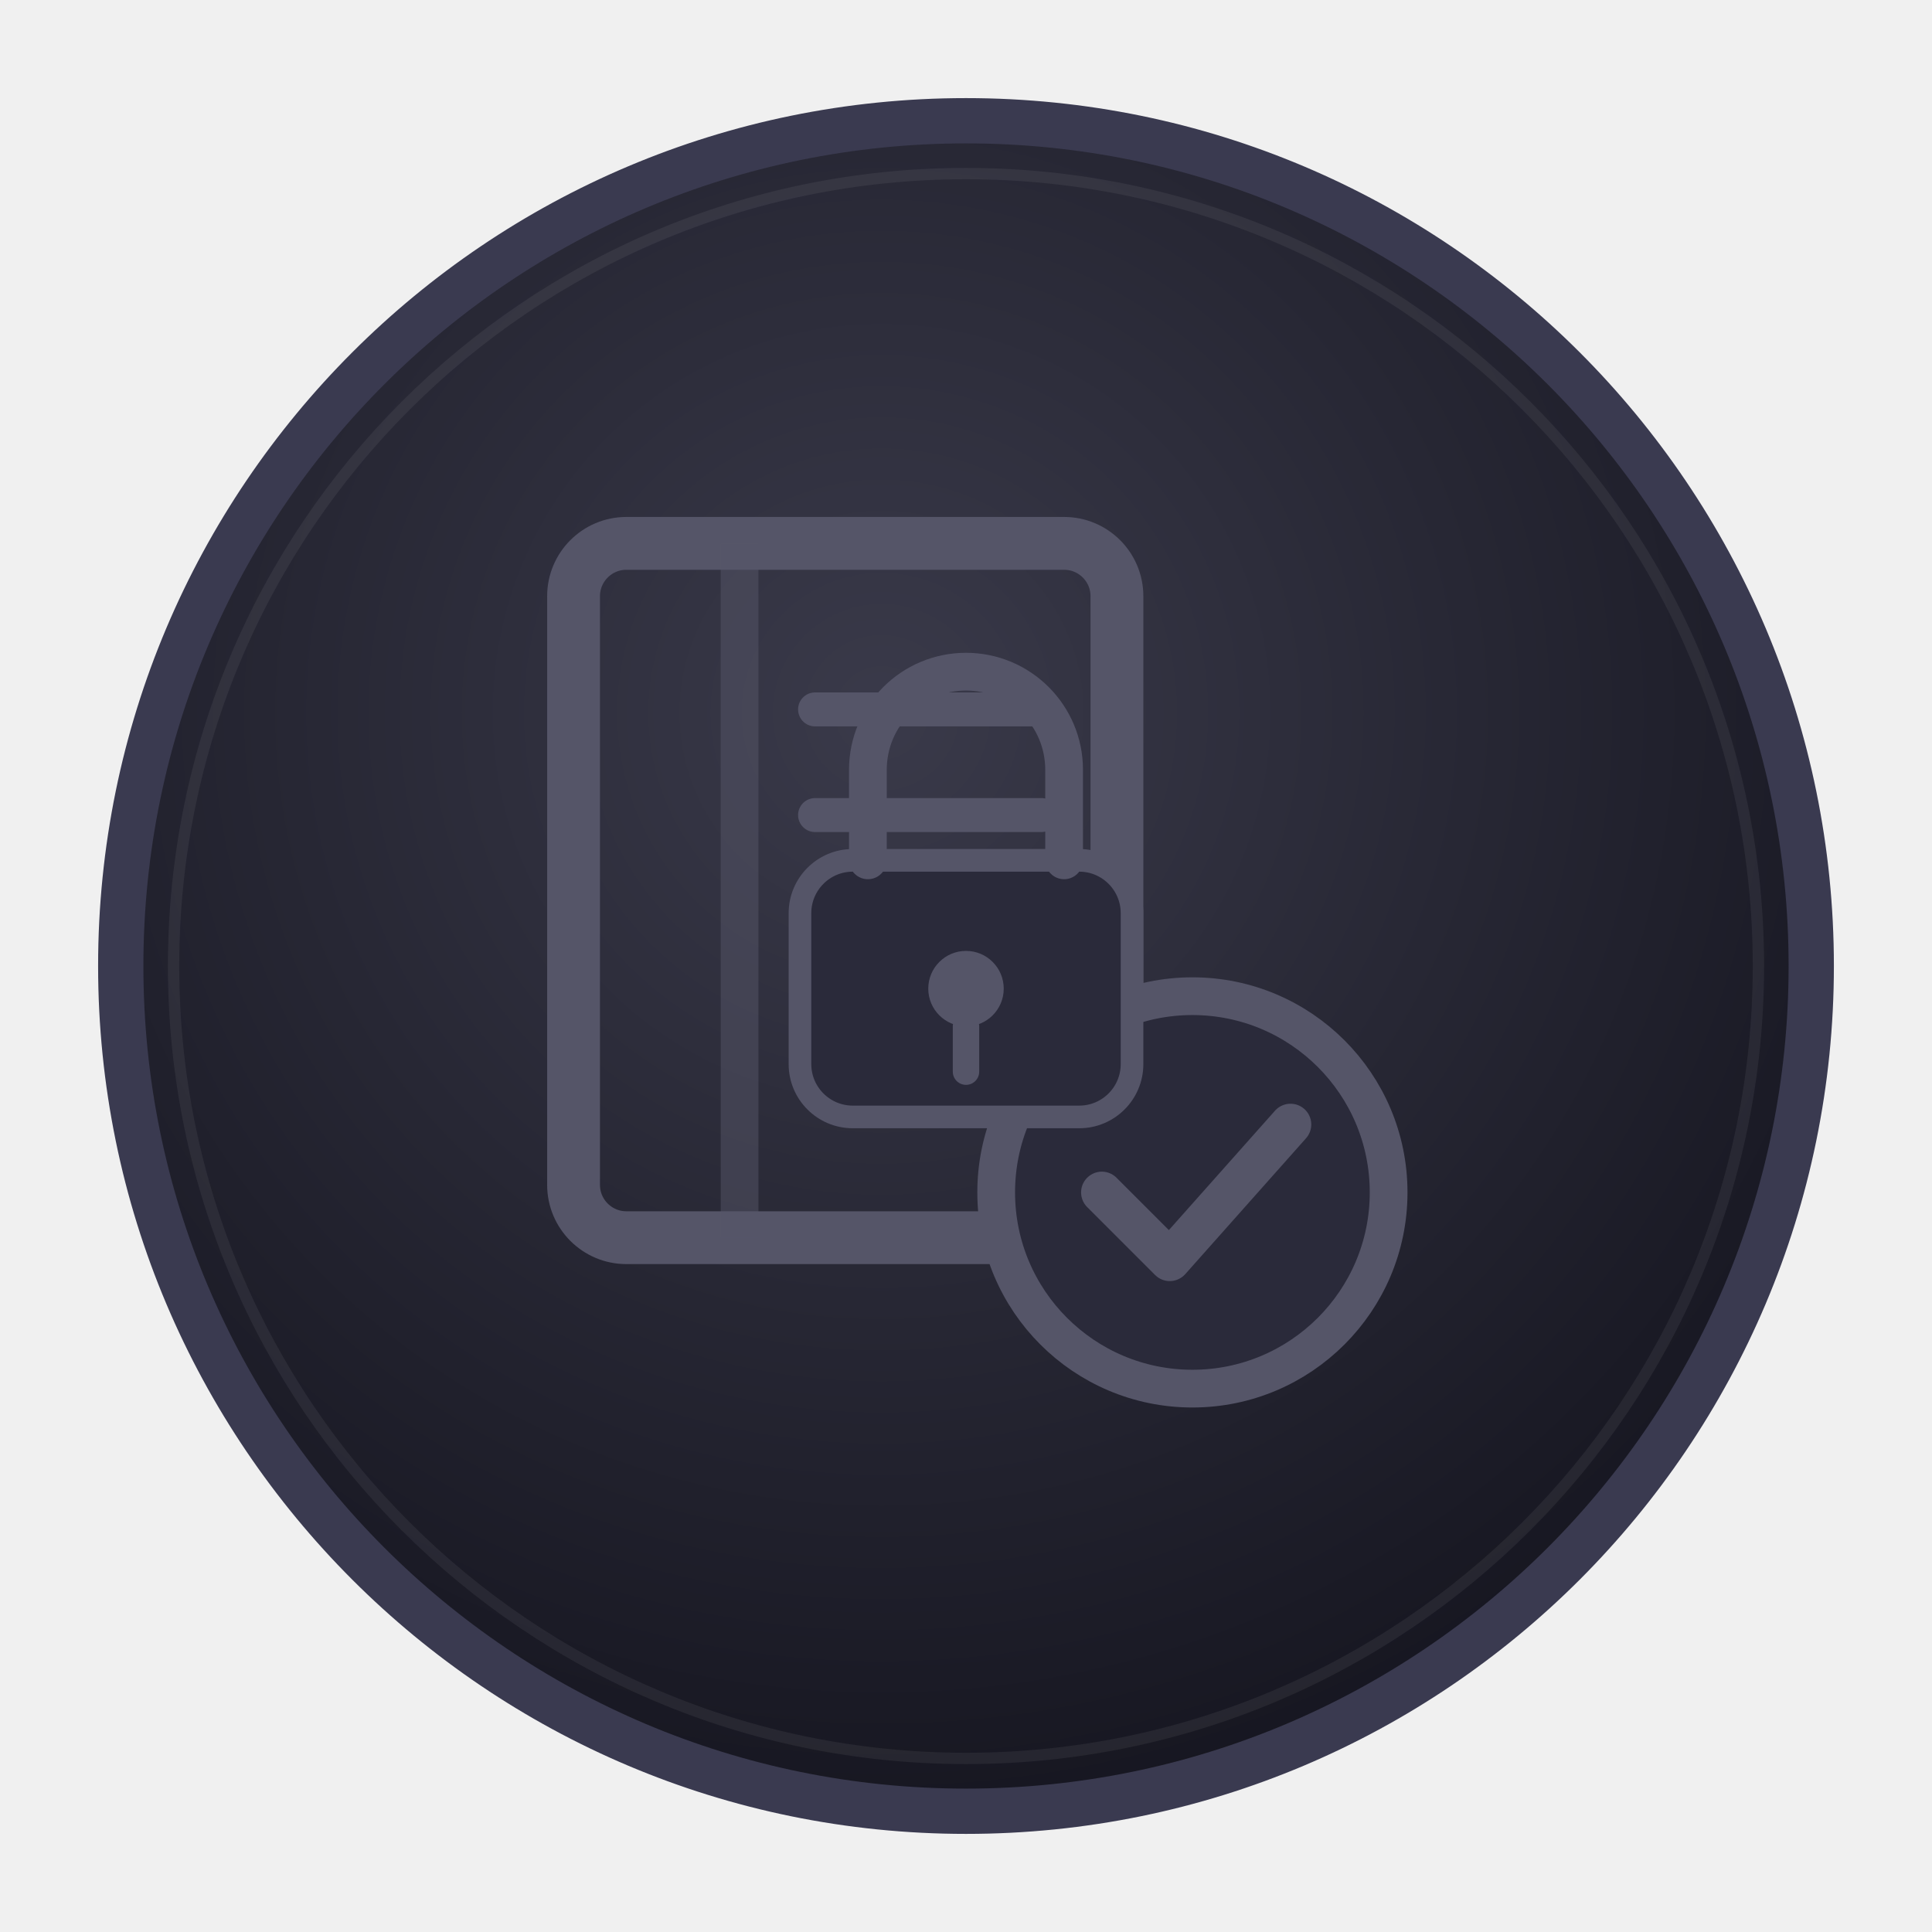
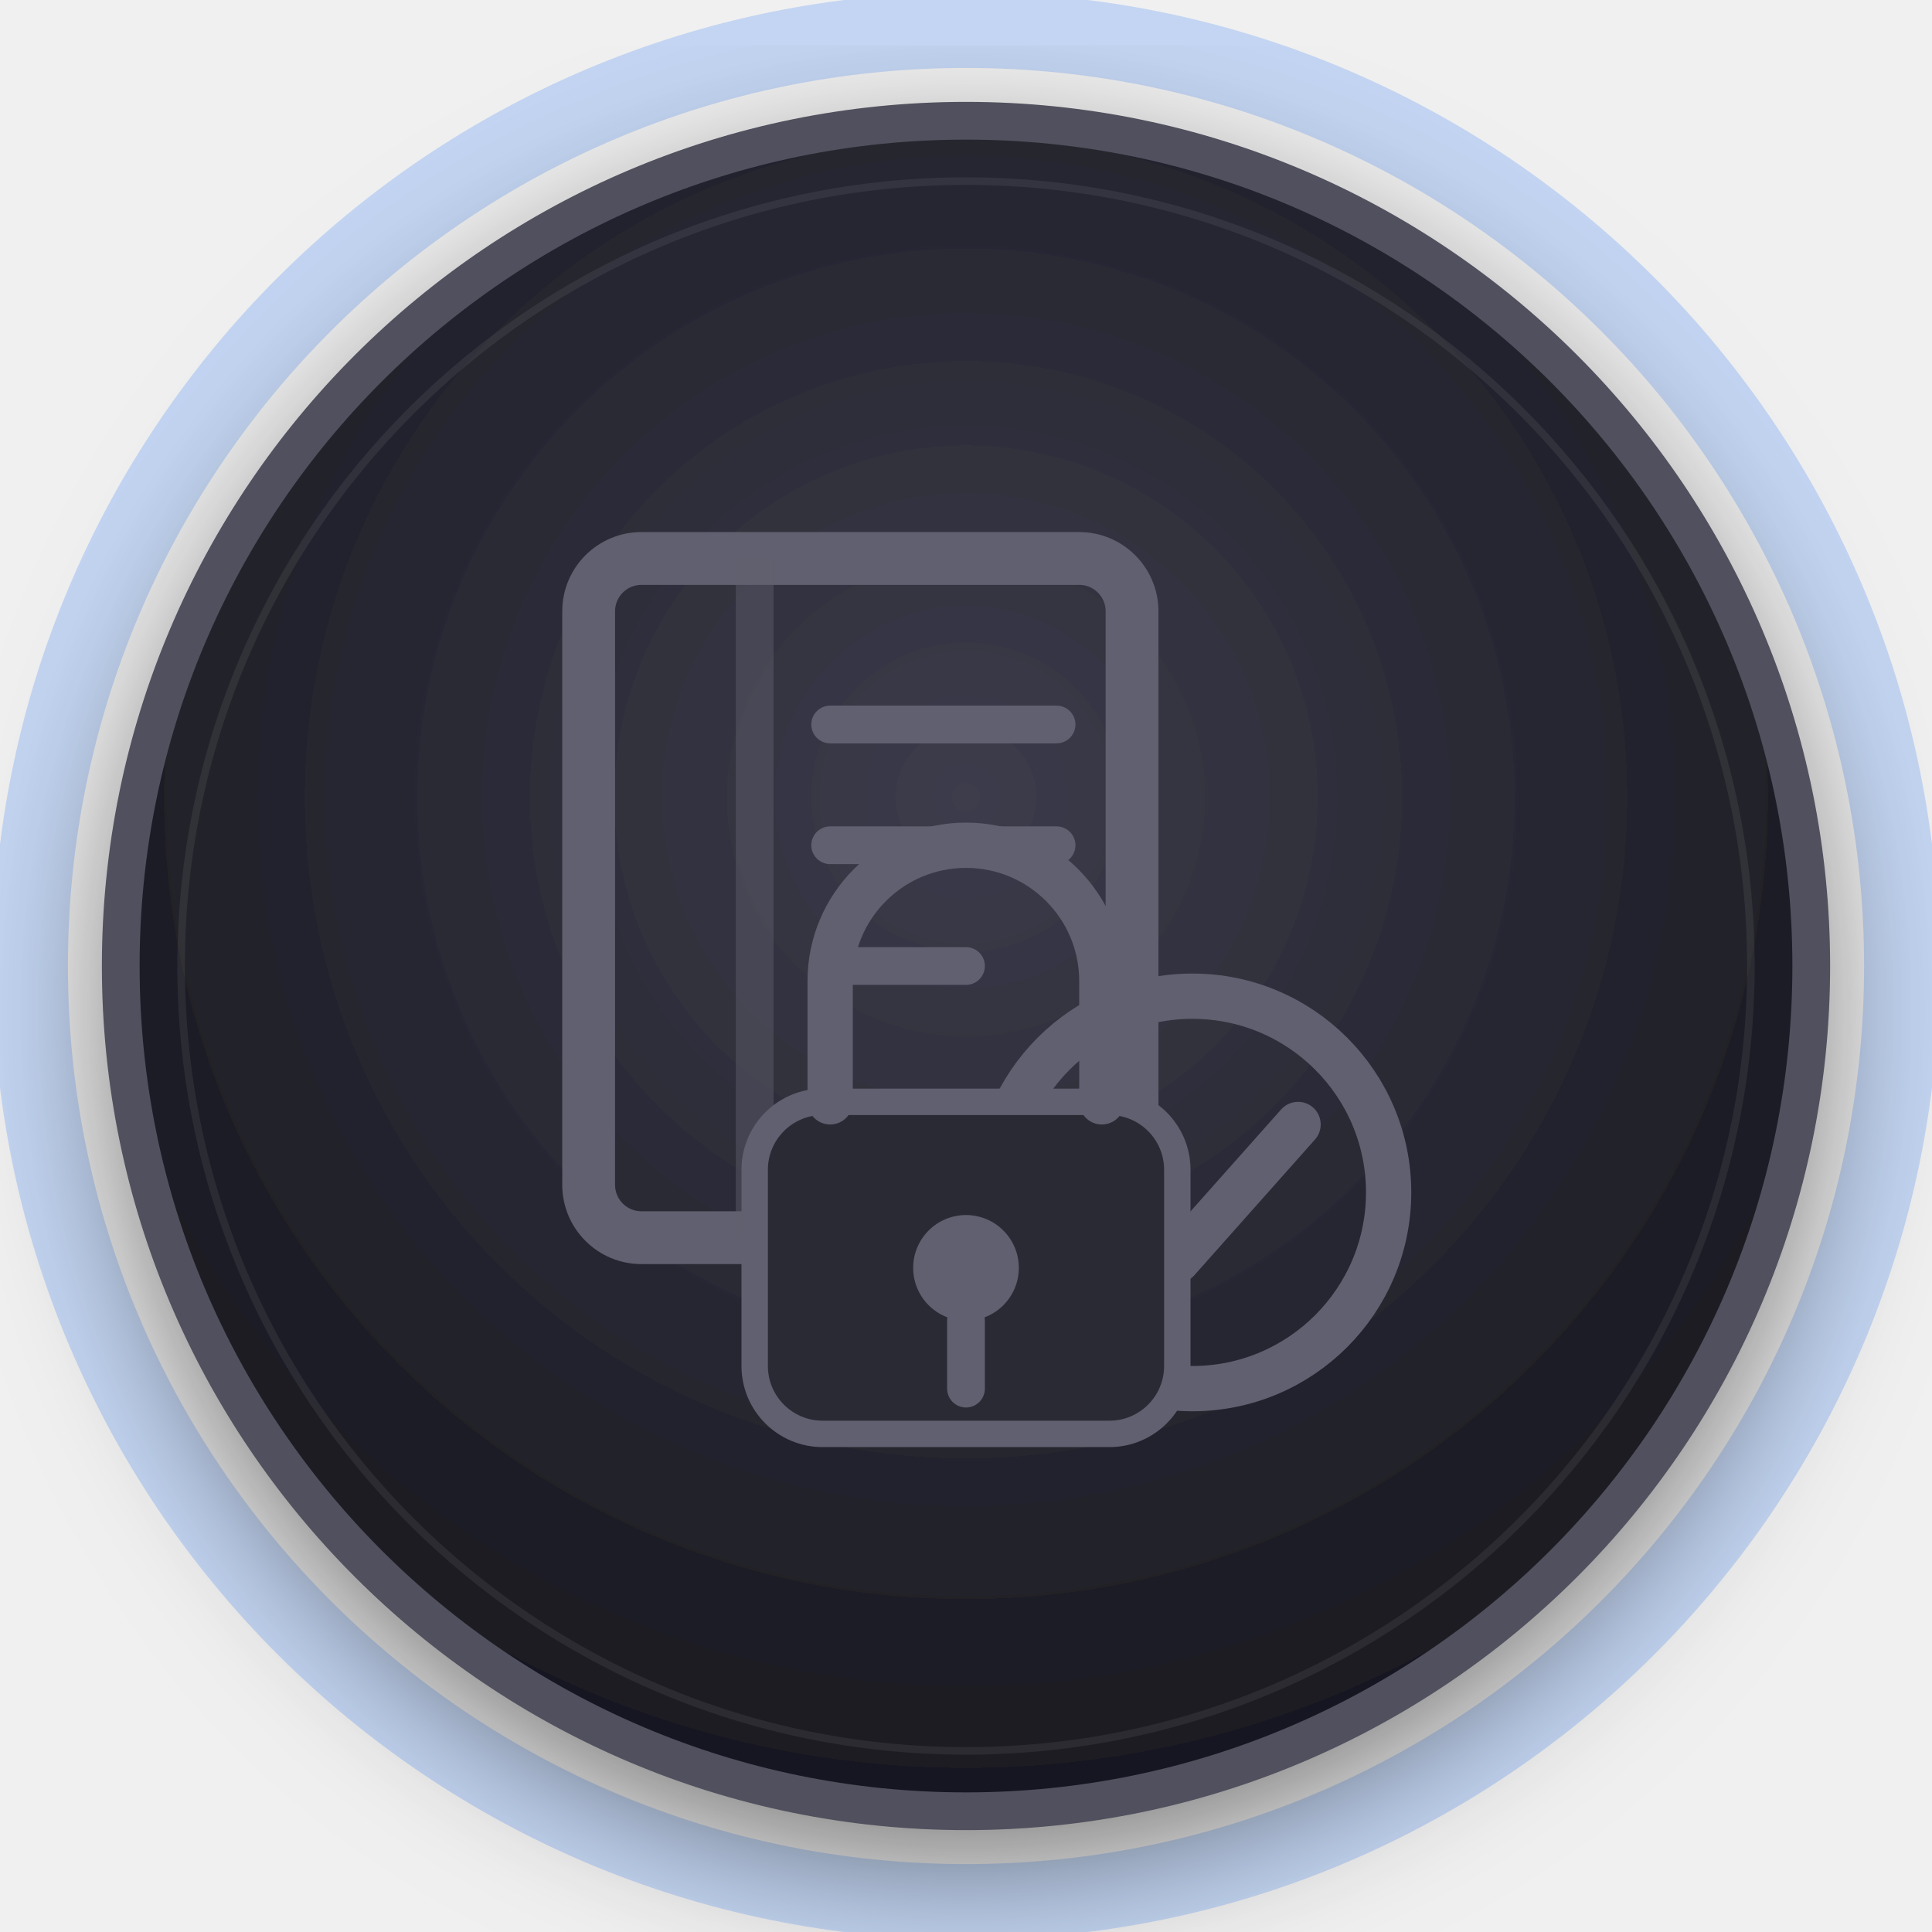
<svg xmlns="http://www.w3.org/2000/svg" viewBox="0 0 256 256" width="256" height="256">
  <defs>
-     <radialGradient id="bg" cx="45%" cy="35%" r="70%">
-       <stop offset="0%" stop-color="#3a3a4a" />
-       <stop offset="100%" stop-color="#14141e" />
+     <radialGradient id="bg" cx="50%" cy="40%" r="60%">
+       <stop offset="0%" stop-color="#3c3c4c" />
+       <stop offset="100%" stop-color="#18181f" />
    </radialGradient>
+     <filter id="ds">
+       <feDropShadow dx="0" dy="6" stdDeviation="10" flood-color="#000" flood-opacity=".55" />
+     </filter>
  </defs>
-   <circle cx="128" cy="128" r="112" fill="url(#bg)" />
-   <circle cx="128" cy="128" r="112" fill="none" stroke="#3a3a50" stroke-width="6" />
-   <circle cx="128" cy="128" r="105" fill="none" stroke="white" stroke-width="1.5" opacity="0.06" />
-   <rect x="76" y="72" width="72" height="92" rx="7" fill="none" stroke="#555568" stroke-width="7" />
-   <line x1="98" y1="72" x2="98" y2="164" stroke="#555568" stroke-width="5" opacity="0.5" />
-   <line x1="108" y1="94" x2="138" y2="94" stroke="#555568" stroke-width="4.5" stroke-linecap="round" />
-   <line x1="108" y1="108" x2="138" y2="108" stroke="#555568" stroke-width="4.5" stroke-linecap="round" />
-   <line x1="108" y1="122" x2="128" y2="122" stroke="#555568" stroke-width="4.5" stroke-linecap="round" />
-   <circle cx="158" cy="158" r="26" fill="#2a2a3a" stroke="#555568" stroke-width="5" />
-   <polyline points="146,158 155,167 171,149" fill="none" stroke="#555568" stroke-width="5.5" stroke-linecap="round" stroke-linejoin="round" />
-   <g transform="translate(128,118)">
-     <rect x="-22" y="-4" width="44" height="34" rx="7" fill="#2a2a3a" stroke="#555568" stroke-width="3" />
-     <path d="M-13 -4 v-12 a13 13 0 0 1 26 0 v12" fill="none" stroke="#555568" stroke-width="5" stroke-linecap="round" />
-     <circle cx="0" cy="13" r="5" fill="#555568" />
-     <line x1="0" y1="18" x2="0" y2="24" stroke="#555568" stroke-width="3.5" stroke-linecap="round" />
+   <circle cx="128" cy="128" r="124" fill="none" stroke="#4F8EF7" stroke-width="10" opacity=".28" />
+   <circle cx="128" cy="128" r="112" fill="url(#bg)" filter="url(#ds)" />
+   <circle cx="128" cy="128" r="112" fill="none" stroke="#50505e" stroke-width="5" />
+   <circle cx="128" cy="128" r="104" fill="none" stroke="#ffffff" stroke-width="1" opacity=".07" />
+   <rect x="78" y="74" width="72" height="90" rx="7" fill="none" stroke="#606070" stroke-width="7" />
+   <line x1="100" y1="74" x2="100" y2="164" stroke="rgba(96,96,112,0.45)" stroke-width="5" />
+   <line x1="110" y1="96" x2="140" y2="96" stroke="#606070" stroke-width="5" stroke-linecap="round" />
+   <line x1="110" y1="112" x2="140" y2="112" stroke="#606070" stroke-width="5" stroke-linecap="round" />
+   <line x1="110" y1="128" x2="128" y2="128" stroke="#606070" stroke-width="5" stroke-linecap="round" />
+   <circle cx="158" cy="158" r="26" fill="none" stroke="#606070" stroke-width="6" />
+   <polyline points="147,158 156,167 172,149" fill="none" stroke="#606070" stroke-width="6" stroke-linecap="round" stroke-linejoin="round" />
+   <g transform="translate(128,148)">
+     <rect x="-28" y="-2" width="56" height="44" rx="9" fill="#2a2a35" stroke="#606070" stroke-width="3.5" />
+     <path d="M-18,-2 v-16 a18,18 0 0,1 36,0 v16" fill="none" stroke="#606070" stroke-width="6" stroke-linecap="round" stroke-linejoin="round" />
+     <circle cx="0" cy="20" r="7" fill="#606070" />
+     <line x1="0" y1="27" x2="0" y2="36" stroke="#606070" stroke-width="5" stroke-linecap="round" />
  </g>
</svg>
